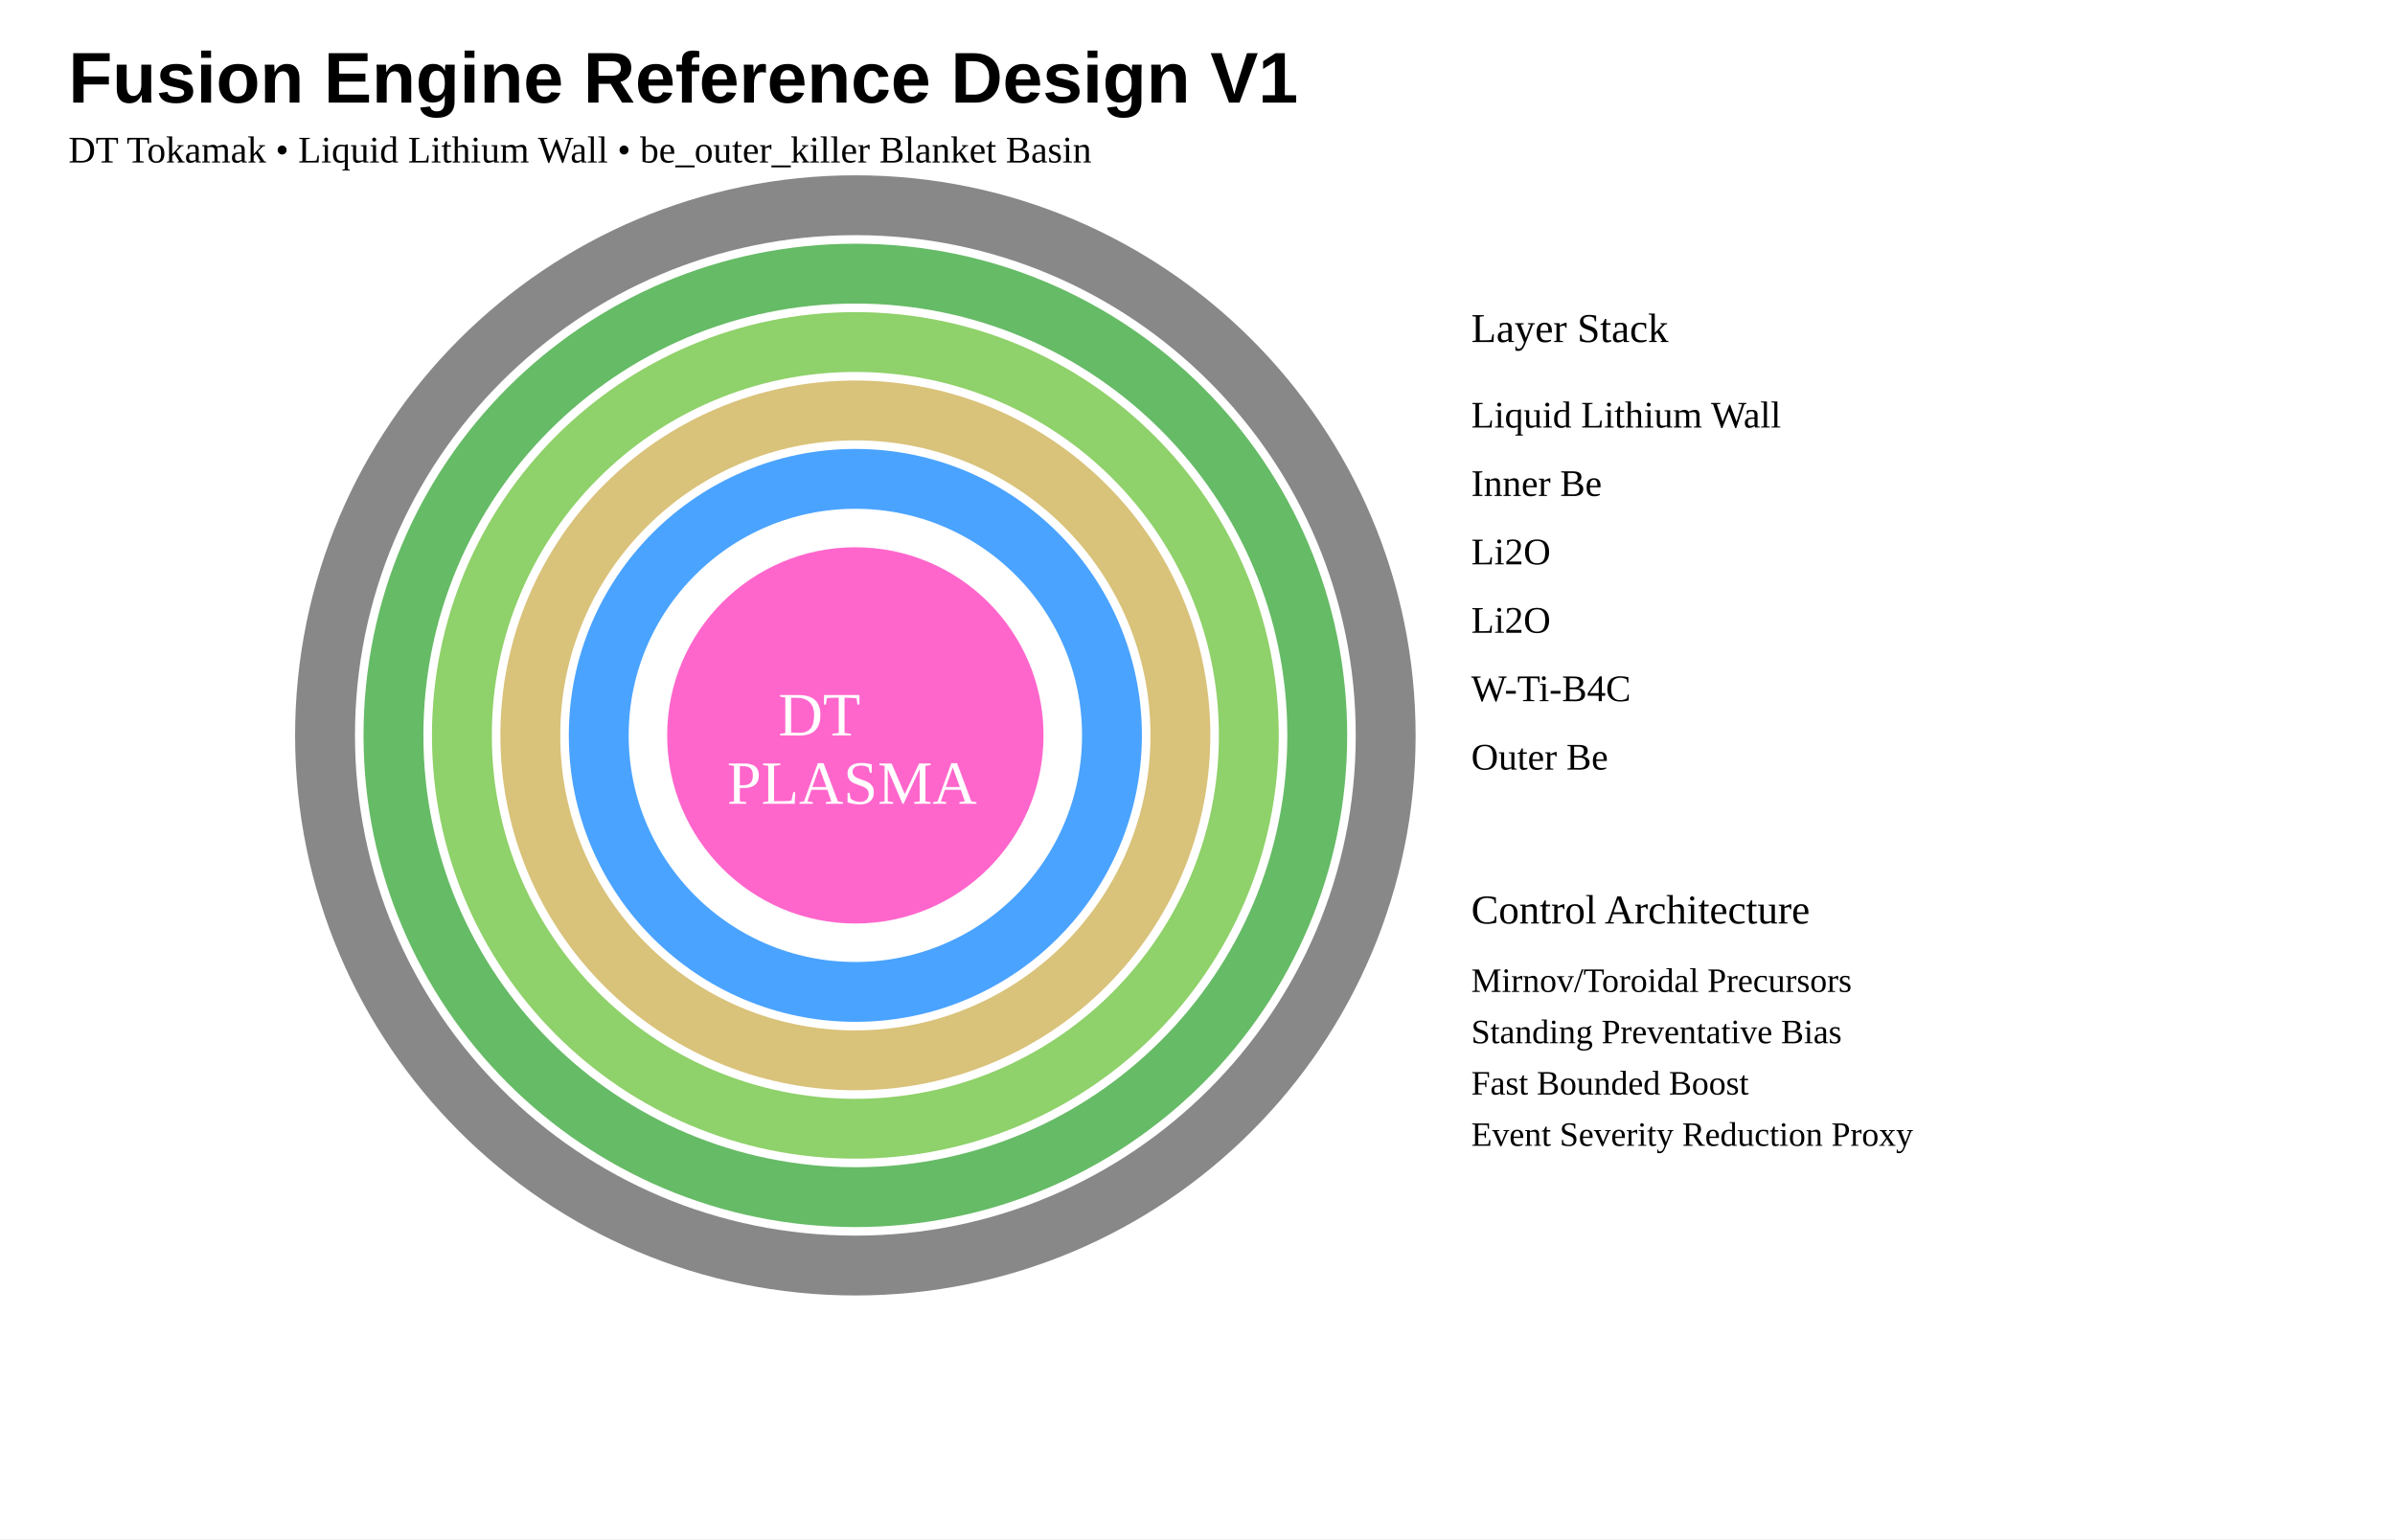
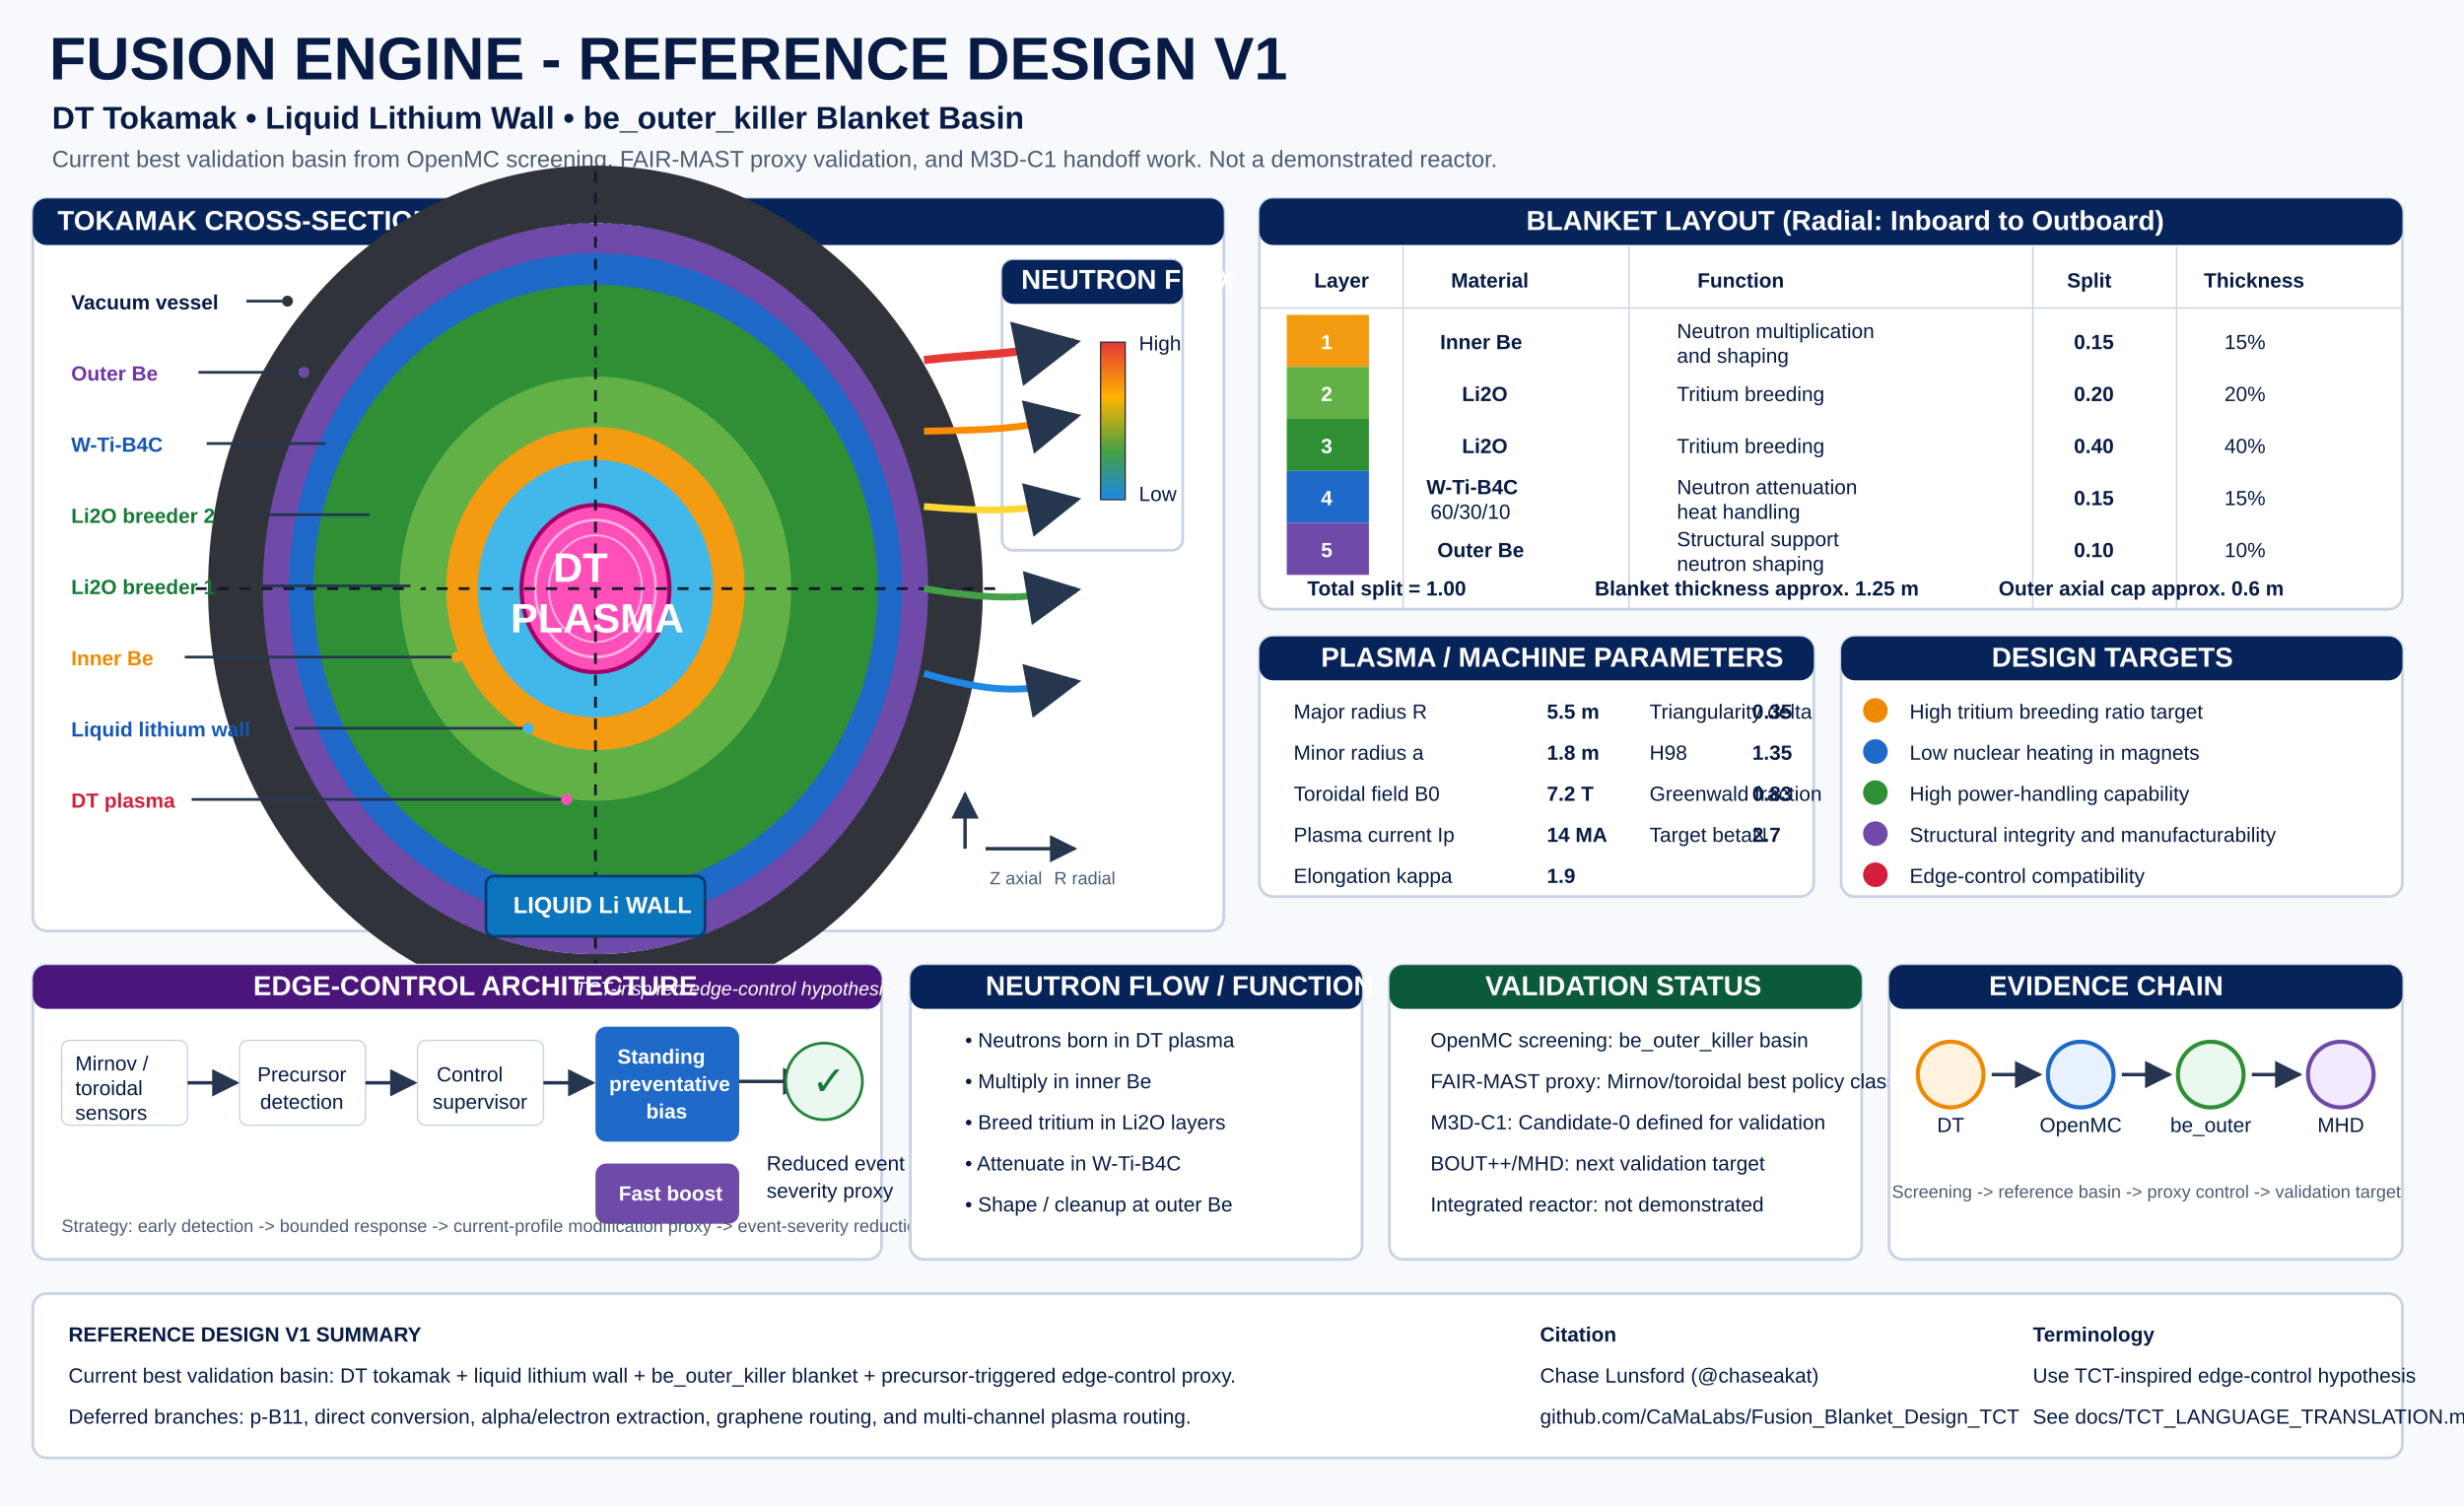
- <svg xmlns="http://www.w3.org/2000/svg" width="1400" height="900">
-   <rect width="100%" height="100%" fill="white" />
-   <text x="40" y="60" font-size="42" font-family="Arial" font-weight="bold">Fusion Engine Reference Design V1</text>
-   <text x="40" y="95" font-size="22">DT Tokamak • Liquid Lithium Wall • be_outer_killer Blanket Basin</text>
-   <circle cx="500" cy="430" r="110" fill="#ff66cc" />
-   <circle cx="500" cy="430" r="150" fill="none" stroke="#4aa3ff" stroke-width="35" />
-   <circle cx="500" cy="430" r="190" fill="none" stroke="#d9c27a" stroke-width="35" />
-   <circle cx="500" cy="430" r="230" fill="none" stroke="#8fd16a" stroke-width="35" />
-   <circle cx="500" cy="430" r="270" fill="none" stroke="#66bb66" stroke-width="35" />
-   <circle cx="500" cy="430" r="310" fill="none" stroke="#888888" stroke-width="35" />
-   <text x="455" y="430" font-size="36" fill="white">DT</text>
-   <text x="425" y="470" font-size="36" fill="white">PLASMA</text>
-   <text x="860" y="200" font-size="24">Layer Stack</text>
-   <text x="860" y="250" font-size="22">Liquid Lithium Wall</text>
-   <text x="860" y="290" font-size="22">Inner Be</text>
-   <text x="860" y="330" font-size="22">Li2O</text>
-   <text x="860" y="370" font-size="22">Li2O</text>
-   <text x="860" y="410" font-size="22">W-Ti-B4C</text>
-   <text x="860" y="450" font-size="22">Outer Be</text>
-   <text x="860" y="540" font-size="24">Control Architecture</text>
-   <text x="860" y="580" font-size="20">Mirnov/Toroidal Precursors</text>
-   <text x="860" y="610" font-size="20">Standing Preventative Bias</text>
-   <text x="860" y="640" font-size="20">Fast Bounded Boost</text>
-   <text x="860" y="670" font-size="20">Event Severity Reduction Proxy</text>
+ <svg xmlns="http://www.w3.org/2000/svg" width="1800" height="1100" viewBox="0 0 1800 1100" role="img" aria-labelledby="title desc">
+   <defs>
+     <style>
+       .bg{fill:#f7f9fc}.ink{fill:#071b45}.muted{fill:#4d5b73}.panel{fill:#fff;stroke:#c7d2e3;stroke-width:2}.head{fill:#06245a}.headText{fill:#fff;font-family:Arial,sans-serif;font-weight:700;font-size:20px}.label{font-family:Arial,sans-serif;fill:#071b45;font-size:18px}.small{font-family:Arial,sans-serif;fill:#071b45;font-size:15px}.tiny{font-family:Arial,sans-serif;fill:#4d5b73;font-size:13px}.mono{font-family:Consolas,monospace;fill:#071b45;font-size:15px}.line{stroke:#26364f;stroke-width:2;fill:none}.arrow{stroke:#26364f;stroke-width:2.5;fill:none;marker-end:url(#arrow)}.check{fill:#eaf8ef;stroke:#21823b;stroke-width:2}.warn{fill:#fff7df;stroke:#d2a72d;stroke-width:1.5}.plasma{fill:#ff4fb8;stroke:#a30065;stroke-width:3}.liwall{fill:none;stroke:#42b7e9;stroke-width:32}.beinner{fill:none;stroke:#f39c12;stroke-width:34}.li2o1{fill:none;stroke:#62b146;stroke-width:38}.li2o2{fill:none;stroke:#2f8f35;stroke-width:76}.wtib4c{fill:none;stroke:#1f69c9;stroke-width:38}.beouter{fill:none;stroke:#6f4aa8;stroke-width:26}.vessel{fill:none;stroke:#30343a;stroke-width:42}.thin{fill:none;stroke:#111827;stroke-width:2}.dash{stroke-dasharray:8 8}.boxText{font-family:Arial,sans-serif;fill:#071b45;font-size:16px}.callout{font-family:Arial,sans-serif;font-size:15px;fill:#071b45}.red{fill:#d21f3c}.green{fill:#147a35}.blue{fill:#1457b7}.orange{fill:#ef8a00}.purple{fill:#6f35a5}
+     </style>
+     <marker id="arrow" viewBox="0 0 10 10" refX="9" refY="5" markerWidth="8" markerHeight="8" orient="auto-start-reverse">
+       <path d="M0,0 L10,5 L0,10 z" fill="#26364f" />
+     </marker>
+     <linearGradient id="flux" x1="0" x2="0" y1="0" y2="1">
+       <stop offset="0%" stop-color="#e53935" />
+       <stop offset="35%" stop-color="#ffb300" />
+       <stop offset="70%" stop-color="#43a047" />
+       <stop offset="100%" stop-color="#1e88e5" />
+     </linearGradient>
+   </defs>
+   <rect class="bg" width="1800" height="1100" />
+   <text x="36" y="58" font-family="Arial,sans-serif" font-size="44" font-weight="800" class="ink">FUSION ENGINE - REFERENCE DESIGN V1</text>
+   <text x="38" y="94" font-family="Arial,sans-serif" font-size="23" font-weight="700" class="ink">DT Tokamak • Liquid Lithium Wall • be_outer_killer Blanket Basin</text>
+   <text x="38" y="122" font-family="Arial,sans-serif" font-size="17" class="muted">Current best validation basin from OpenMC screening, FAIR-MAST proxy validation, and M3D-C1 handoff work. Not a demonstrated reactor.</text>
+   <rect x="24" y="145" width="870" height="535" rx="10" class="panel" />
+   <rect x="24" y="145" width="870" height="34" rx="10" class="head" />
+   <text x="42" y="168" class="headText">TOKAMAK CROSS-SECTION / LAYER STACK</text>
+   <g transform="translate(435,430)">
+     <ellipse rx="262" ry="288" class="vessel" />
+     <ellipse rx="230" ry="254" class="beouter" />
+     <ellipse rx="205" ry="226" class="wtib4c" />
+     <ellipse rx="168" ry="184" class="li2o2" />
+     <ellipse rx="124" ry="136" class="li2o1" />
+     <ellipse rx="92" ry="101" class="beinner" />
+     <ellipse rx="70" ry="78" class="liwall" />
+     <ellipse rx="54" ry="61" class="plasma" />
+     <ellipse rx="44" ry="50" fill="none" stroke="#ffd1ef" stroke-width="2" opacity="0.75" />
+     <ellipse rx="34" ry="39" fill="none" stroke="#ffd1ef" stroke-width="1.5" opacity="0.75" />
+     <line x1="0" y1="-305" x2="0" y2="305" class="thin dash" />
+     <line x1="-292" y1="0" x2="292" y2="0" class="thin dash" />
+     <text x="-31" y="-5" font-family="Arial,sans-serif" font-size="30" font-weight="800" fill="#fff">DT</text>
+     <text x="-62" y="32" font-family="Arial,sans-serif" font-size="30" font-weight="800" fill="#fff">PLASMA</text>
+     <rect x="-80" y="210" width="160" height="44" rx="6" fill="#0b75bd" stroke="#073b6d" stroke-width="2" />
+     <text x="-60" y="237" font-family="Arial,sans-serif" font-size="17" font-weight="700" fill="#fff">LIQUID Li WALL</text>
+   </g>
+   <g class="callout">
+     <text x="52" y="226" font-weight="700">Vacuum vessel</text>
+     <line x1="180" y1="220" x2="206" y2="220" class="line" />
+     <circle cx="210" cy="220" r="4" fill="#30343a" />
+     <text x="52" y="278" font-weight="700" class="purple">Outer Be</text>
+     <line x1="145" y1="272" x2="218" y2="272" class="line" />
+     <circle cx="222" cy="272" r="4" fill="#6f4aa8" />
+     <text x="52" y="330" font-weight="700" class="blue">W-Ti-B4C</text>
+     <line x1="151" y1="324" x2="238" y2="324" class="line" />
+     <circle cx="242" cy="324" r="4" fill="#1f69c9" />
+     <text x="52" y="382" font-weight="700" class="green">Li2O breeder 2</text>
+     <line x1="190" y1="376" x2="270" y2="376" class="line" />
+     <circle cx="274" cy="376" r="4" fill="#2f8f35" />
+     <text x="52" y="434" font-weight="700" class="green">Li2O breeder 1</text>
+     <line x1="190" y1="428" x2="300" y2="428" class="line" />
+     <circle cx="304" cy="428" r="4" fill="#62b146" />
+     <text x="52" y="486" font-weight="700" class="orange">Inner Be</text>
+     <line x1="135" y1="480" x2="330" y2="480" class="line" />
+     <circle cx="334" cy="480" r="4" fill="#f39c12" />
+     <text x="52" y="538" font-weight="700" class="blue">Liquid lithium wall</text>
+     <line x1="215" y1="532" x2="382" y2="532" class="line" />
+     <circle cx="386" cy="532" r="4" fill="#42b7e9" />
+     <text x="52" y="590" font-weight="700" class="red">DT plasma</text>
+     <line x1="140" y1="584" x2="410" y2="584" class="line" />
+     <circle cx="414" cy="584" r="4" fill="#ff4fb8" />
+   </g>
+   <g>
+     <rect x="732" y="190" width="132" height="212" rx="8" class="panel" />
+     <rect x="732" y="190" width="132" height="32" rx="8" class="head" />
+     <text x="746" y="211" class="headText" font-size="15">NEUTRON FLUX</text>
+     <rect x="804" y="250" width="18" height="115" fill="url(#flux)" stroke="#333" />
+     <text x="832" y="256" class="small">High</text>
+     <text x="832" y="366" class="small">Low</text>
+     <path d="M675 263 C720 258 735 260 785 250" stroke="#e53935" stroke-width="6" fill="none" marker-end="url(#arrow)" />
+     <path d="M675 315 C722 314 742 314 786 304" stroke="#fb8c00" stroke-width="5" fill="none" marker-end="url(#arrow)" />
+     <path d="M675 370 C724 374 744 374 786 365" stroke="#fdd835" stroke-width="5" fill="none" marker-end="url(#arrow)" />
+     <path d="M675 430 C724 438 744 438 786 431" stroke="#43a047" stroke-width="5" fill="none" marker-end="url(#arrow)" />
+     <path d="M675 492 C724 506 744 506 786 498" stroke="#1e88e5" stroke-width="5" fill="none" marker-end="url(#arrow)" />
+     <text x="723" y="646" class="tiny">Z axial</text>
+     <line x1="705" y1="620" x2="705" y2="580" class="arrow" />
+     <text x="770" y="646" class="tiny">R radial</text>
+     <line x1="720" y1="620" x2="785" y2="620" class="arrow" />
+   </g>
+   <rect x="920" y="145" width="835" height="300" rx="10" class="panel" />
+   <rect x="920" y="145" width="835" height="34" rx="10" class="head" />
+   <text x="1115" y="168" class="headText">BLANKET LAYOUT (Radial: Inboard to Outboard)</text>
+   <g class="small" font-weight="700">
+     <text x="960" y="210">Layer</text>
+     <text x="1060" y="210">Material</text>
+     <text x="1240" y="210">Function</text>
+     <text x="1510" y="210">Split</text>
+     <text x="1610" y="210">Thickness</text>
+   </g>
+   <g class="small">
+     <rect x="940" y="230" width="60" height="38" fill="#f39c12" />
+     <text x="965" y="255" fill="#fff" font-weight="700">1</text>
+     <text x="1052" y="255" font-weight="700">Inner Be</text>
+     <text x="1225" y="247">Neutron multiplication</text>
+     <text x="1225" y="265">and shaping</text>
+     <text x="1515" y="255" font-weight="700">0.15</text>
+     <text x="1625" y="255">15%</text>
+     <rect x="940" y="268" width="60" height="38" fill="#62b146" />
+     <text x="965" y="293" fill="#fff" font-weight="700">2</text>
+     <text x="1068" y="293" font-weight="700">Li2O</text>
+     <text x="1225" y="293">Tritium breeding</text>
+     <text x="1515" y="293" font-weight="700">0.20</text>
+     <text x="1625" y="293">20%</text>
+     <rect x="940" y="306" width="60" height="38" fill="#2f8f35" />
+     <text x="965" y="331" fill="#fff" font-weight="700">3</text>
+     <text x="1068" y="331" font-weight="700">Li2O</text>
+     <text x="1225" y="331">Tritium breeding</text>
+     <text x="1515" y="331" font-weight="700">0.40</text>
+     <text x="1625" y="331">40%</text>
+     <rect x="940" y="344" width="60" height="38" fill="#1f69c9" />
+     <text x="965" y="369" fill="#fff" font-weight="700">4</text>
+     <text x="1042" y="361" font-weight="700">W-Ti-B4C</text>
+     <text x="1045" y="379">60/30/10</text>
+     <text x="1225" y="361">Neutron attenuation</text>
+     <text x="1225" y="379">heat handling</text>
+     <text x="1515" y="369" font-weight="700">0.15</text>
+     <text x="1625" y="369">15%</text>
+     <rect x="940" y="382" width="60" height="38" fill="#6f4aa8" />
+     <text x="965" y="407" fill="#fff" font-weight="700">5</text>
+     <text x="1050" y="407" font-weight="700">Outer Be</text>
+     <text x="1225" y="399">Structural support</text>
+     <text x="1225" y="417">neutron shaping</text>
+     <text x="1515" y="407" font-weight="700">0.10</text>
+     <text x="1625" y="407">10%</text>
+   </g>
+   <line x1="920" y1="225" x2="1755" y2="225" stroke="#c7d2e3" />
+   <line x1="1025" y1="180" x2="1025" y2="445" stroke="#c7d2e3" />
+   <line x1="1190" y1="180" x2="1190" y2="445" stroke="#c7d2e3" />
+   <line x1="1485" y1="180" x2="1485" y2="445" stroke="#c7d2e3" />
+   <line x1="1590" y1="180" x2="1590" y2="445" stroke="#c7d2e3" />
+   <text x="955" y="435" class="small" font-weight="700">Total split = 1.00</text>
+   <text x="1165" y="435" class="small" font-weight="700">Blanket thickness approx. 1.25 m</text>
+   <text x="1460" y="435" class="small" font-weight="700">Outer axial cap approx. 0.6 m</text>
+   <rect x="920" y="465" width="405" height="190" rx="10" class="panel" />
+   <rect x="920" y="465" width="405" height="32" rx="10" class="head" />
+   <text x="965" y="487" class="headText">PLASMA / MACHINE PARAMETERS</text>
+   <g class="small">
+     <text x="945" y="525">Major radius R</text>
+     <text x="1130" y="525" font-weight="700">5.5 m</text>
+     <text x="945" y="555">Minor radius a</text>
+     <text x="1130" y="555" font-weight="700">1.8 m</text>
+     <text x="945" y="585">Toroidal field B0</text>
+     <text x="1130" y="585" font-weight="700">7.2 T</text>
+     <text x="945" y="615">Plasma current Ip</text>
+     <text x="1130" y="615" font-weight="700">14 MA</text>
+     <text x="945" y="645">Elongation kappa</text>
+     <text x="1130" y="645" font-weight="700">1.9</text>
+     <text x="1205" y="525">Triangularity delta</text>
+     <text x="1280" y="525" font-weight="700">0.35</text>
+     <text x="1205" y="555">H98</text>
+     <text x="1280" y="555" font-weight="700">1.35</text>
+     <text x="1205" y="585">Greenwald fraction</text>
+     <text x="1280" y="585" font-weight="700">0.83</text>
+     <text x="1205" y="615">Target betaN</text>
+     <text x="1280" y="615" font-weight="700">2.7</text>
+   </g>
+   <rect x="1345" y="465" width="410" height="190" rx="10" class="panel" />
+   <rect x="1345" y="465" width="410" height="32" rx="10" class="head" />
+   <text x="1455" y="487" class="headText">DESIGN TARGETS</text>
+   <g class="small">
+     <text x="1395" y="525">High tritium breeding ratio target</text>
+     <text x="1395" y="555">Low nuclear heating in magnets</text>
+     <text x="1395" y="585">High power-handling capability</text>
+     <text x="1395" y="615">Structural integrity and manufacturability</text>
+     <text x="1395" y="645">Edge-control compatibility</text>
+     <circle cx="1370" cy="519" r="9" fill="#ef8a00" />
+     <circle cx="1370" cy="549" r="9" fill="#1f69c9" />
+     <circle cx="1370" cy="579" r="9" fill="#2f8f35" />
+     <circle cx="1370" cy="609" r="9" fill="#6f4aa8" />
+     <circle cx="1370" cy="639" r="9" fill="#d21f3c" />
+   </g>
+   <rect x="24" y="705" width="620" height="215" rx="10" class="panel" />
+   <rect x="24" y="705" width="620" height="32" rx="10" fill="#4b167c" />
+   <text x="185" y="727" class="headText">EDGE-CONTROL ARCHITECTURE</text>
+   <text x="420" y="727" font-family="Arial,sans-serif" font-size="14" font-style="italic" fill="#fff">TCT-inspired edge-control hypothesis</text>
+   <g class="small">
+     <rect x="45" y="760" width="92" height="62" rx="6" fill="#fff" stroke="#c7d2e3" />
+     <text x="55" y="782">Mirnov /</text>
+     <text x="55" y="800">toroidal</text>
+     <text x="55" y="818">sensors</text>
+     <rect x="175" y="760" width="92" height="62" rx="6" fill="#fff" stroke="#c7d2e3" />
+     <text x="188" y="790">Precursor</text>
+     <text x="190" y="810">detection</text>
+     <rect x="305" y="760" width="92" height="62" rx="6" fill="#fff" stroke="#c7d2e3" />
+     <text x="319" y="790">Control</text>
+     <text x="316" y="810">supervisor</text>
+     <rect x="435" y="750" width="105" height="84" rx="8" fill="#1f69c9" />
+     <text x="451" y="777" fill="#fff" font-weight="700">Standing</text>
+     <text x="445" y="797" fill="#fff" font-weight="700">preventative</text>
+     <text x="472" y="817" fill="#fff" font-weight="700">bias</text>
+     <rect x="435" y="850" width="105" height="44" rx="8" fill="#6f4aa8" />
+     <text x="452" y="877" fill="#fff" font-weight="700">Fast boost</text>
+     <path d="M137 791 H173" class="arrow" />
+     <path d="M267 791 H303" class="arrow" />
+     <path d="M397 791 H433" class="arrow" />
+     <path d="M540 790 H590" class="arrow" />
+     <circle cx="602" cy="790" r="28" class="check" />
+     <text x="593" y="800" font-size="30" class="green">✓</text>
+     <text x="560" y="855">Reduced event</text>
+     <text x="560" y="875">severity proxy</text>
+     <text x="45" y="900" class="tiny">Strategy: early detection -&gt; bounded response -&gt; current-profile modification proxy -&gt; event-severity reduction proxy.</text>
+   </g>
+   <rect x="665" y="705" width="330" height="215" rx="10" class="panel" />
+   <rect x="665" y="705" width="330" height="32" rx="10" class="head" />
+   <text x="720" y="727" class="headText">NEUTRON FLOW / FUNCTION</text>
+   <g class="small">
+     <text x="705" y="765">• Neutrons born in DT plasma</text>
+     <text x="705" y="795">• Multiply in inner Be</text>
+     <text x="705" y="825">• Breed tritium in Li2O layers</text>
+     <text x="705" y="855">• Attenuate in W-Ti-B4C</text>
+     <text x="705" y="885">• Shape / cleanup at outer Be</text>
+   </g>
+   <rect x="1015" y="705" width="345" height="215" rx="10" class="panel" />
+   <rect x="1015" y="705" width="345" height="32" rx="10" fill="#0b5b3a" />
+   <text x="1085" y="727" class="headText">VALIDATION STATUS</text>
+   <g class="small">
+     <text x="1045" y="765">OpenMC screening: be_outer_killer basin</text>
+     <text x="1045" y="795">FAIR-MAST proxy: Mirnov/toroidal best policy class</text>
+     <text x="1045" y="825">M3D-C1: Candidate-0 defined for validation</text>
+     <text x="1045" y="855">BOUT++/MHD: next validation target</text>
+     <text x="1045" y="885">Integrated reactor: not demonstrated</text>
+   </g>
+   <rect x="1380" y="705" width="375" height="215" rx="10" class="panel" />
+   <rect x="1380" y="705" width="375" height="32" rx="10" class="head" />
+   <text x="1453" y="727" class="headText">EVIDENCE CHAIN</text>
+   <g class="small" text-anchor="middle">
+     <circle cx="1425" cy="785" r="24" fill="#fff3e0" stroke="#ef8a00" stroke-width="3" />
+     <text x="1425" y="827">DT</text>
+     <path d="M1455 785 H1490" class="arrow" />
+     <circle cx="1520" cy="785" r="24" fill="#e8f1ff" stroke="#1f69c9" stroke-width="3" />
+     <text x="1520" y="827">OpenMC</text>
+     <path d="M1550 785 H1585" class="arrow" />
+     <circle cx="1615" cy="785" r="24" fill="#eaf8ef" stroke="#2f8f35" stroke-width="3" />
+     <text x="1615" y="827">be_outer</text>
+     <path d="M1645 785 H1680" class="arrow" />
+     <circle cx="1710" cy="785" r="24" fill="#f4eaff" stroke="#6f4aa8" stroke-width="3" />
+     <text x="1710" y="827">MHD</text>
+     <text x="1568" y="875" text-anchor="middle" class="tiny">Screening -&gt; reference basin -&gt; proxy control -&gt; validation target</text>
+   </g>
+   <rect x="24" y="945" width="1731" height="120" rx="10" class="panel" />
+   <g class="small">
+     <text x="50" y="980" font-weight="700">REFERENCE DESIGN V1 SUMMARY</text>
+     <text x="50" y="1010">Current best validation basin: DT tokamak + liquid lithium wall + be_outer_killer blanket + precursor-triggered edge-control proxy.</text>
+     <text x="50" y="1040">Deferred branches: p-B11, direct conversion, alpha/electron extraction, graphene routing, and multi-channel plasma routing.</text>
+     <text x="1125" y="980" font-weight="700">Citation</text>
+     <text x="1125" y="1010">Chase Lunsford (@chaseakat)</text>
+     <text x="1125" y="1040">github.com/CaMaLabs/Fusion_Blanket_Design_TCT</text>
+     <text x="1485" y="980" font-weight="700">Terminology</text>
+     <text x="1485" y="1010">Use TCT-inspired edge-control hypothesis</text>
+     <text x="1485" y="1040">See docs/TCT_LANGUAGE_TRANSLATION.md</text>
+   </g>
</svg>
